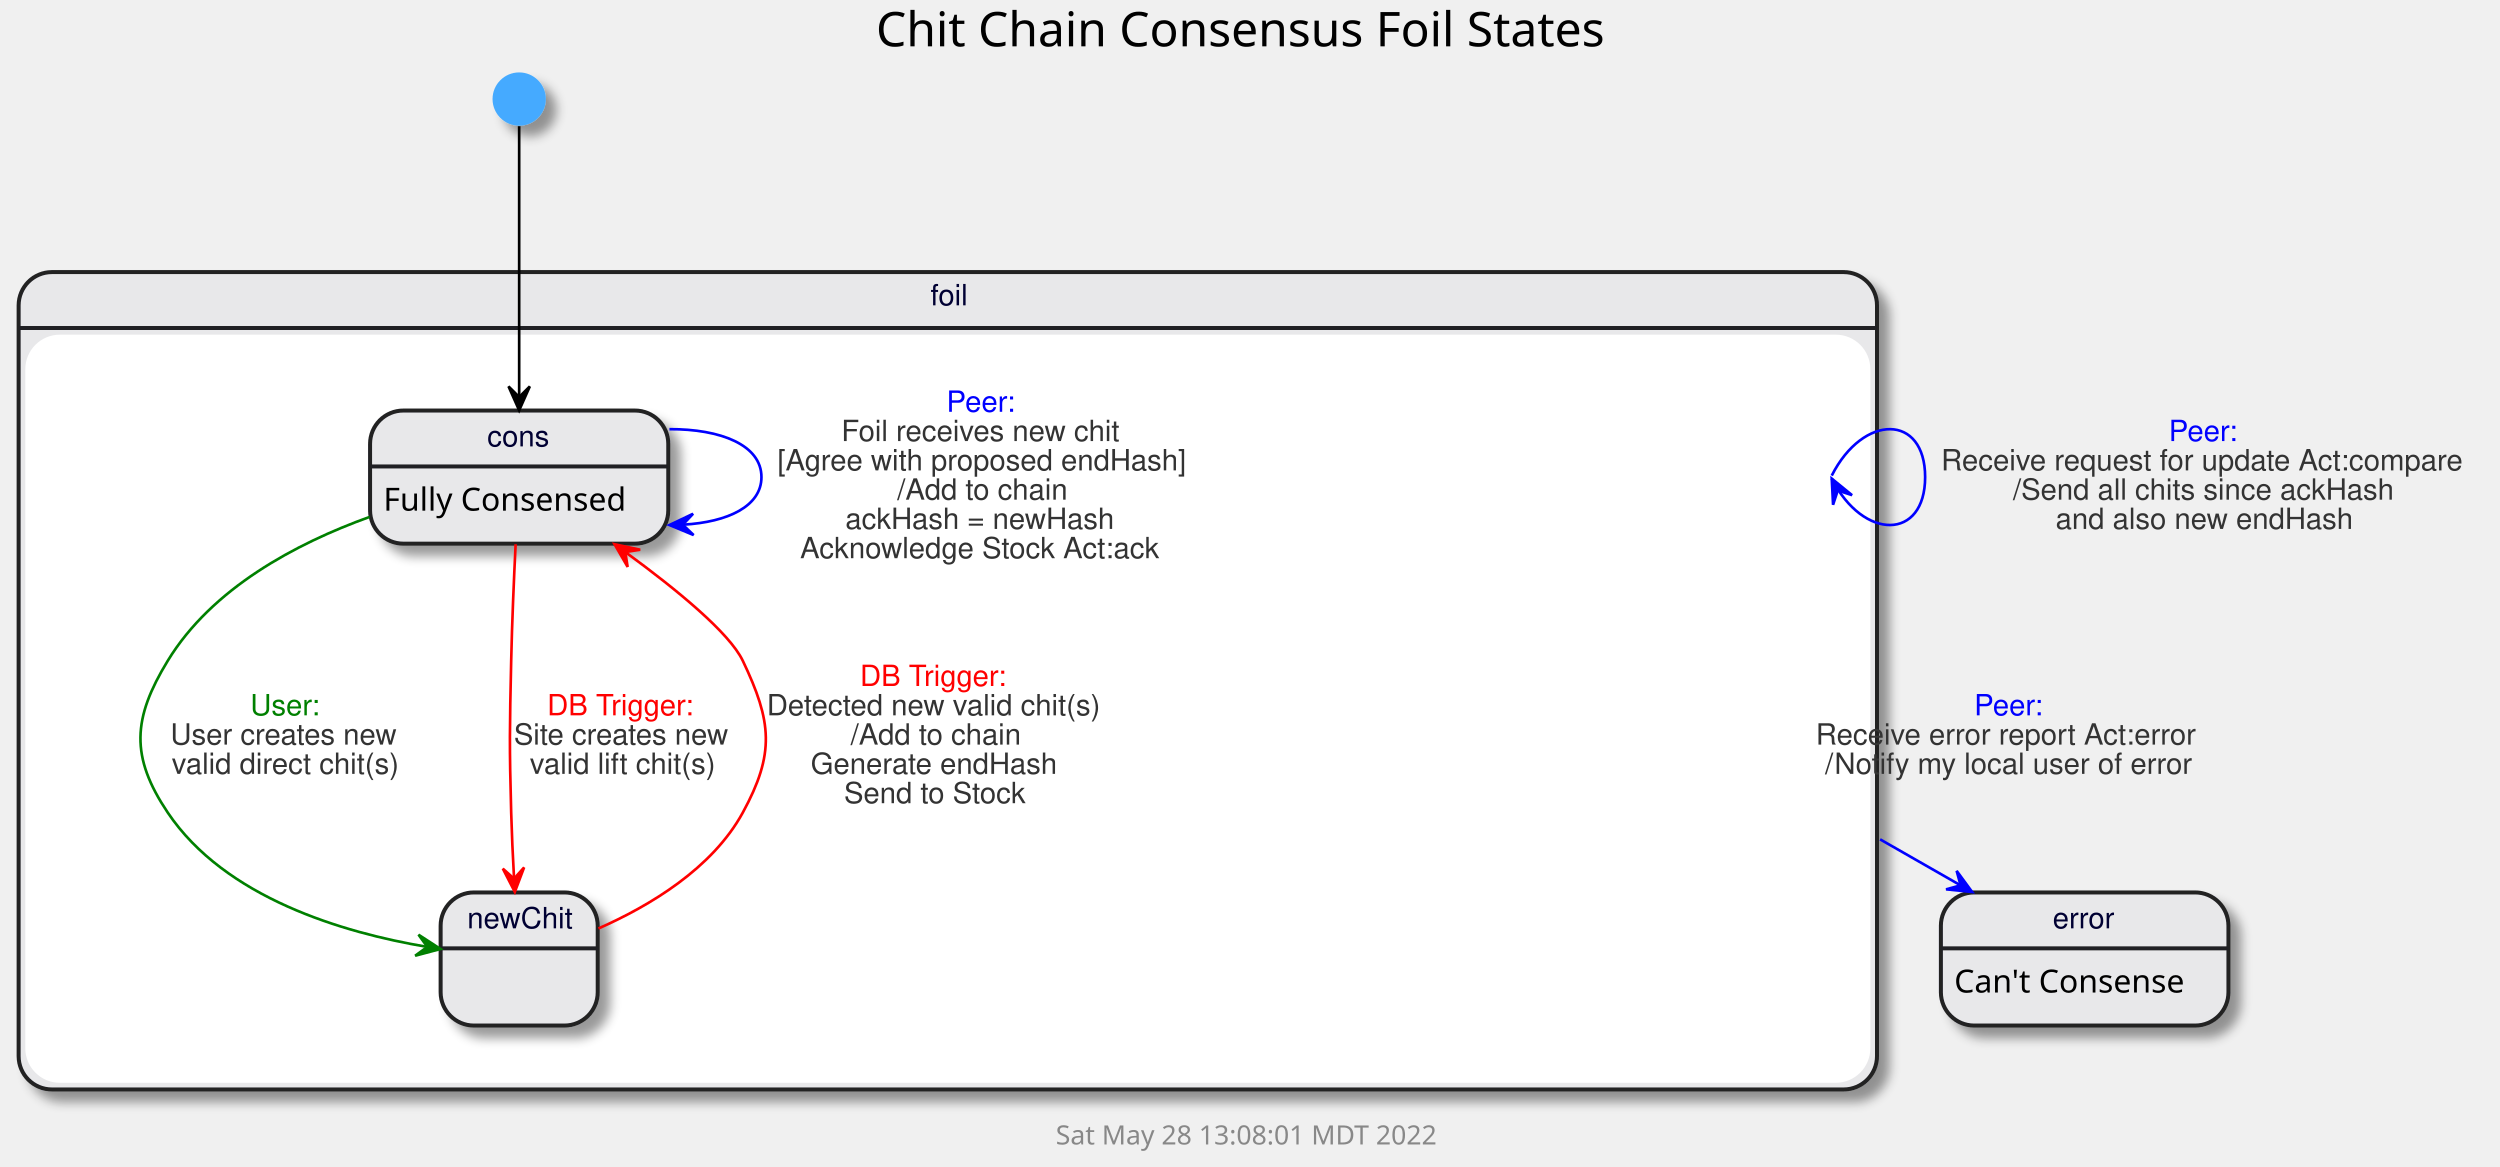
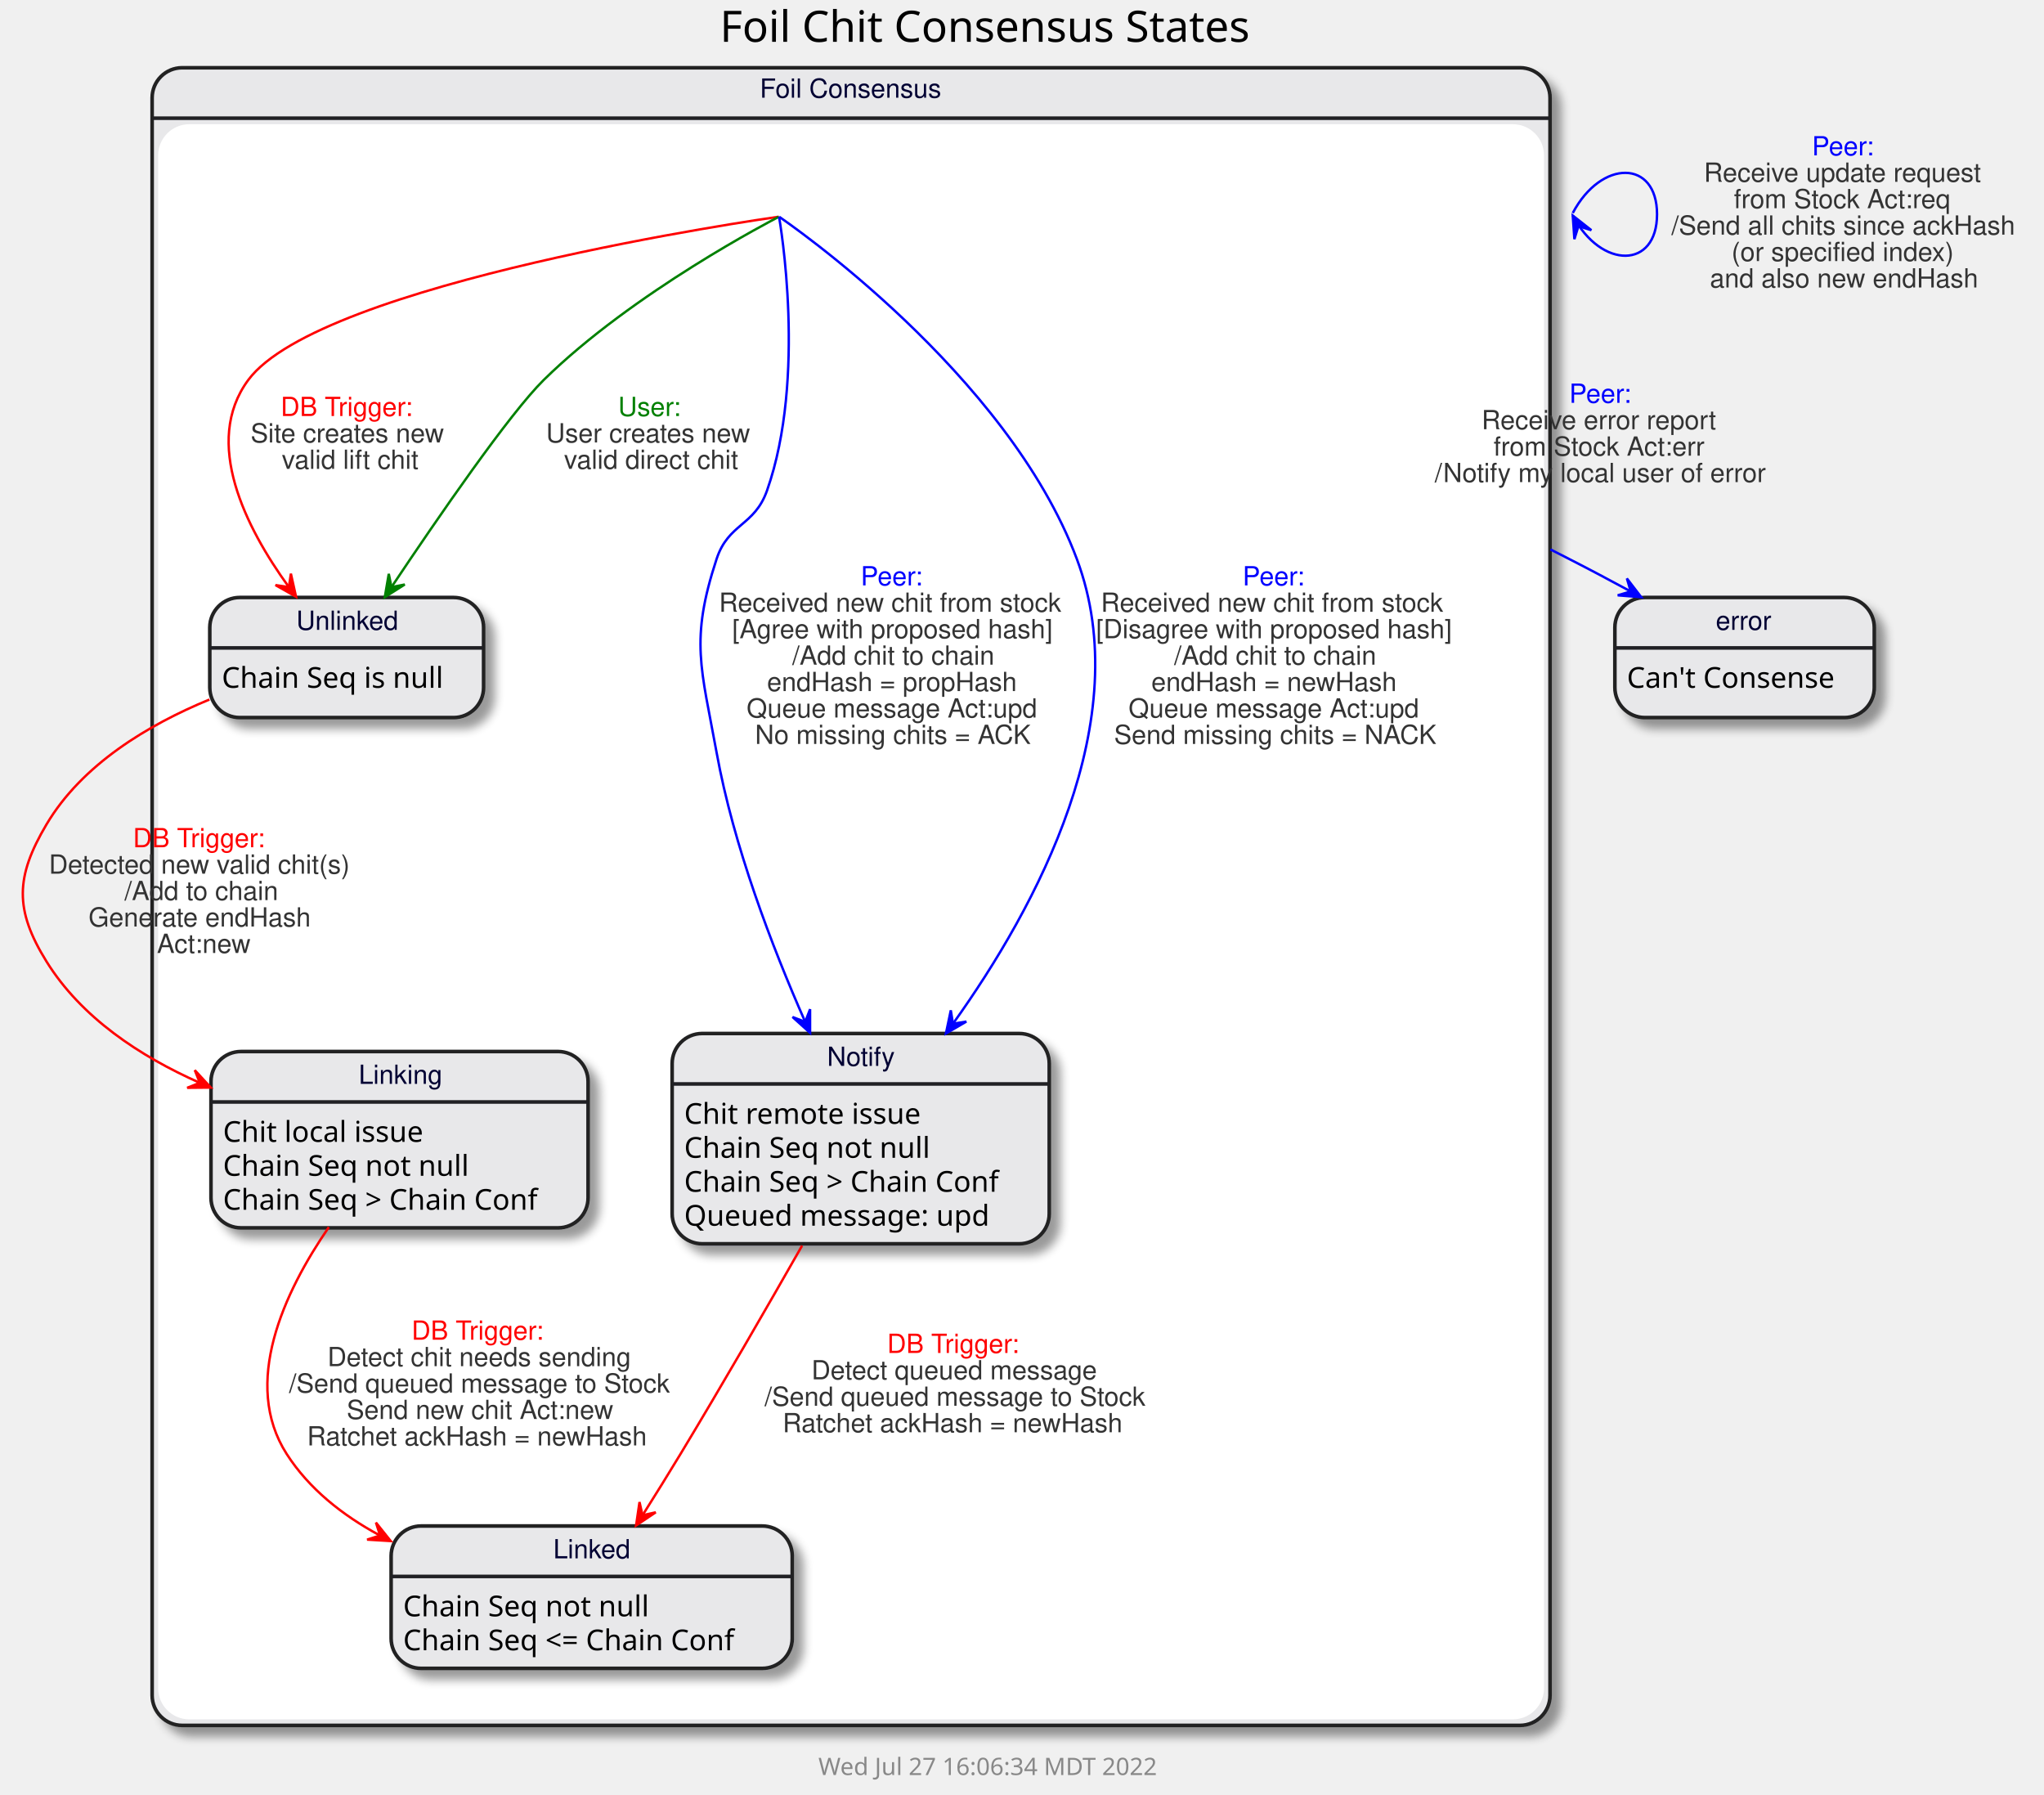
- <svg xmlns="http://www.w3.org/2000/svg" contentScriptType="application/ecmascript" contentStyleType="text/css" height="438px" preserveAspectRatio="none" style="width:939px;height:438px;background:#FFFFFF;" version="1.1" viewBox="0 0 939 438" width="939px" zoomAndPan="magnify">
+ <svg xmlns="http://www.w3.org/2000/svg" contentScriptType="application/ecmascript" contentStyleType="text/css" height="747px" preserveAspectRatio="none" style="width:851px;height:747px;background:#FFFFFF;" version="1.1" viewBox="0 0 851 747" width="851px" zoomAndPan="magnify">
  <defs>
-     <filter height="300%" id="f5ofjs7f18i95" width="300%" x="-1" y="-1">
+     <filter height="300%" id="f5j1jkfge9rjm" width="300%" x="-1" y="-1">
      <feGaussianBlur result="blurOut" stdDeviation="2.0" />
      <feColorMatrix in="blurOut" result="blurOut2" type="matrix" values="0 0 0 0 0 0 0 0 0 0 0 0 0 0 0 0 0 0 .4 0" />
      <feOffset dx="4.0" dy="4.0" in="blurOut2" result="blurOut3" />
      <feBlend in="SourceGraphic" in2="blurOut3" mode="normal" />
    </filter>
  </defs>
  <g>
-     <text fill="#000000" font-family="sans-serif" font-size="18" lengthAdjust="spacing" textLength="285" x="329.04" y="17.402">Chit Chain Consensus Foil States</text>
-     <rect fill="#E8E8EA" filter="url(#f5ofjs7f18i95)" height="307" rx="12.5" ry="12.5" style="stroke:#202024;stroke-width:1.5;" width="698" x="7" y="102.199" />
-     <rect fill="#FFFFFF" height="280" rx="12.5" ry="12.5" style="stroke:#FFFFFF;stroke-width:1.0;" width="692" x="10" y="126.199" />
-     <line style="stroke:#202024;stroke-width:1.5;" x1="7" x2="705" y1="123.199" y2="123.199" />
-     <text fill="#000033" font-family="Helvetica" font-size="11" lengthAdjust="spacing" textLength="13" x="349.5" y="114.669">foil</text>
-     <g id="foil.cons">
-       <rect fill="#E8E8EA" filter="url(#f5ofjs7f18i95)" height="50" rx="12.5" ry="12.5" style="stroke:#202024;stroke-width:1.5;" width="112" x="139" y="154.199" />
-       <line style="stroke:#202024;stroke-width:1.5;" x1="139" x2="251" y1="175.199" y2="175.199" />
-       <text fill="#000033" font-family="Helvetica" font-size="11" lengthAdjust="spacing" textLength="24" x="183" y="167.669">cons</text>
-       <text fill="#000000" font-family="sans-serif" font-size="12" lengthAdjust="spacing" textLength="92" x="144" y="191.801">Fully Consensed</text>
+     <text fill="#000000" font-family="sans-serif" font-size="18" lengthAdjust="spacing" textLength="230" x="299.71" y="17.402">Foil Chit Consensus States</text>
+     <rect fill="#E8E8EA" filter="url(#f5j1jkfge9rjm)" height="690" rx="12.5" ry="12.5" style="stroke:#202024;stroke-width:1.5;" width="582" x="63.34" y="28.199" />
+     <rect fill="#FFFFFF" height="663" rx="12.5" ry="12.5" style="stroke:#FFFFFF;stroke-width:1.0;" width="576" x="66.34" y="52.199" />
+     <line style="stroke:#202024;stroke-width:1.5;" x1="63.34" x2="645.34" y1="49.199" y2="49.199" />
+     <text fill="#000033" font-family="Helvetica" font-size="11" lengthAdjust="spacing" textLength="76" x="316.34" y="40.669">Foil Consensus</text>
+     <g id="foil.unlinked">
+       <rect fill="#E8E8EA" filter="url(#f5j1jkfge9rjm)" height="50" rx="12.5" ry="12.5" style="stroke:#202024;stroke-width:1.5;" width="114" x="87.34" y="248.699" />
+       <line style="stroke:#202024;stroke-width:1.5;" x1="87.34" x2="201.34" y1="269.699" y2="269.699" />
+       <text fill="#000033" font-family="Helvetica" font-size="11" lengthAdjust="spacing" textLength="42" x="123.34" y="262.169">Unlinked</text>
+       <text fill="#000000" font-family="sans-serif" font-size="12" lengthAdjust="spacing" textLength="94" x="92.34" y="286.301">Chain Seq is null</text>
    </g>
-     <g id="foil.newChit">
-       <rect fill="#E8E8EA" filter="url(#f5ofjs7f18i95)" height="50" rx="12.5" ry="12.5" style="stroke:#202024;stroke-width:1.5;" width="59" x="165.5" y="335.199" />
-       <line style="stroke:#202024;stroke-width:1.5;" x1="165.5" x2="224.5" y1="356.199" y2="356.199" />
-       <text fill="#000033" font-family="Helvetica" font-size="11" lengthAdjust="spacing" textLength="39" x="175.5" y="348.669">newChit</text>
-       <text fill="#000000" font-family="sans-serif" font-size="12" lengthAdjust="spacing" textLength="0" x="174.5" y="372.801" />
+     <g id="foil.linking">
+       <rect fill="#E8E8EA" filter="url(#f5j1jkfge9rjm)" height="73.398" rx="12.5" ry="12.5" style="stroke:#202024;stroke-width:1.5;" width="157" x="87.84" y="437.699" />
+       <line style="stroke:#202024;stroke-width:1.5;" x1="87.84" x2="244.84" y1="458.699" y2="458.699" />
+       <text fill="#000033" font-family="Helvetica" font-size="11" lengthAdjust="spacing" textLength="34" x="149.34" y="451.169">Linking</text>
+       <text fill="#000000" font-family="sans-serif" font-size="12" lengthAdjust="spacing" textLength="85" x="92.84" y="475.301">Chit local issue</text>
+       <text fill="#000000" font-family="sans-serif" font-size="12" lengthAdjust="spacing" textLength="103" x="92.84" y="489.434">Chain Seq not null</text>
+       <text fill="#000000" font-family="sans-serif" font-size="12" lengthAdjust="spacing" textLength="137" x="92.84" y="503.566">Chain Seq &gt; Chain Conf</text>
+     </g>
+     <g id="foil.linked">
+       <rect fill="#E8E8EA" filter="url(#f5j1jkfge9rjm)" height="59.266" rx="12.5" ry="12.5" style="stroke:#202024;stroke-width:1.5;" width="167" x="162.84" y="635.199" />
+       <line style="stroke:#202024;stroke-width:1.5;" x1="162.84" x2="329.84" y1="656.199" y2="656.199" />
+       <text fill="#000033" font-family="Helvetica" font-size="11" lengthAdjust="spacing" textLength="32" x="230.34" y="648.669">Linked</text>
+       <text fill="#000000" font-family="sans-serif" font-size="12" lengthAdjust="spacing" textLength="103" x="167.84" y="672.801">Chain Seq not null</text>
+       <text fill="#000000" font-family="sans-serif" font-size="12" lengthAdjust="spacing" textLength="147" x="167.84" y="686.934">Chain Seq &lt;= Chain Conf</text>
+     </g>
+     <g id="foil.notify">
+       <rect fill="#E8E8EA" filter="url(#f5j1jkfge9rjm)" height="87.531" rx="12.5" ry="12.5" style="stroke:#202024;stroke-width:1.5;" width="157" x="279.84" y="430.199" />
+       <line style="stroke:#202024;stroke-width:1.5;" x1="279.84" x2="436.84" y1="451.199" y2="451.199" />
+       <text fill="#000033" font-family="Helvetica" font-size="11" lengthAdjust="spacing" textLength="28" x="344.34" y="443.669">Notify</text>
+       <text fill="#000000" font-family="sans-serif" font-size="12" lengthAdjust="spacing" textLength="100" x="284.84" y="467.801">Chit remote issue</text>
+       <text fill="#000000" font-family="sans-serif" font-size="12" lengthAdjust="spacing" textLength="103" x="284.84" y="481.934">Chain Seq not null</text>
+       <text fill="#000000" font-family="sans-serif" font-size="12" lengthAdjust="spacing" textLength="137" x="284.84" y="496.066">Chain Seq &gt; Chain Conf</text>
+       <text fill="#000000" font-family="sans-serif" font-size="12" lengthAdjust="spacing" textLength="131" x="284.84" y="510.199">Queued message: upd</text>
    </g>
    <g id="error">
-       <rect fill="#E8E8EA" filter="url(#f5ofjs7f18i95)" height="50" rx="12.5" ry="12.5" style="stroke:#202024;stroke-width:1.5;" width="108" x="729" y="335.199" />
-       <line style="stroke:#202024;stroke-width:1.5;" x1="729" x2="837" y1="356.199" y2="356.199" />
-       <text fill="#000033" font-family="Helvetica" font-size="11" lengthAdjust="spacing" textLength="24" x="771" y="348.669">error</text>
-       <text fill="#000000" font-family="sans-serif" font-size="12" lengthAdjust="spacing" textLength="88" x="734" y="372.801">Can't Consense</text>
+       <rect fill="#E8E8EA" filter="url(#f5j1jkfge9rjm)" height="50" rx="12.5" ry="12.5" style="stroke:#202024;stroke-width:1.5;" width="108" x="672.34" y="248.699" />
+       <line style="stroke:#202024;stroke-width:1.5;" x1="672.34" x2="780.34" y1="269.699" y2="269.699" />
+       <text fill="#000033" font-family="Helvetica" font-size="11" lengthAdjust="spacing" textLength="24" x="714.34" y="262.169">error</text>
+       <text fill="#000000" font-family="sans-serif" font-size="12" lengthAdjust="spacing" textLength="88" x="677.34" y="286.301">Can't Consense</text>
    </g>
-     <ellipse cx="195" cy="37.199" fill="#44AAFF" filter="url(#f5ofjs7f18i95)" rx="10" ry="10" style="stroke:none;stroke-width:1.0;" />
-     <path d="M195,47.389 C195,67.629 195,116.809 195,148.769 " fill="none" id="*start-to-cons" style="stroke:#000000;stroke-width:1.0;" />
-     <polygon fill="#000000" points="195,154.129,199,145.129,195,149.129,191,145.129,195,154.129" style="stroke:#000000;stroke-width:1.0;" />
-     <path d="M138.84,194.149 C110.88,204.239 79.57,221.019 63,248.199 C49.81,269.829 48.88,284.169 63,305.199 C84.53,337.259 128.82,350.299 160.15,355.599 " fill="none" id="cons-to-newChit" style="stroke:#008000;stroke-width:1.0;" />
-     <polygon fill="#008000" points="165.45,356.439,157.192,351.072,160.512,355.652,155.933,358.972,165.45,356.439" style="stroke:#008000;stroke-width:1.0;" />
-     <text fill="#008000" font-family="Helvetica" font-size="11" lengthAdjust="spacing" textLength="27" x="94" y="268.669">User:</text>
-     <text fill="#333333" font-family="Helvetica" font-size="11" lengthAdjust="spacing" textLength="87" x="64" y="279.669">User creates new</text>
-     <text fill="#333333" font-family="Helvetica" font-size="11" lengthAdjust="spacing" textLength="86" x="64.5" y="290.669">valid direct chit(s)</text>
-     <path d="M193.67,204.419 C193.03,217.399 192.32,233.669 192,248.199 C191.44,273.529 191.3,279.879 192,305.199 C192.22,313.129 192.62,321.709 193.06,329.639 " fill="none" id="cons-to-newChit-1" style="stroke:#FF0000;stroke-width:1.0;" />
-     <polygon fill="#FF0000" points="193.37,335.019,196.849,325.805,193.084,330.027,188.862,326.263,193.37,335.019" style="stroke:#FF0000;stroke-width:1.0;" />
-     <text fill="#FF0000" font-family="Helvetica" font-size="11" lengthAdjust="spacing" textLength="56" x="205.5" y="268.669">DB Trigger:</text>
-     <text fill="#333333" font-family="Helvetica" font-size="11" lengthAdjust="spacing" textLength="81" x="193" y="279.669">Site creates new</text>
-     <text fill="#333333" font-family="Helvetica" font-size="11" lengthAdjust="spacing" textLength="69" x="199" y="290.669">valid lift chit(s)</text>
-     <path d="M224.78,348.739 C244.02,340.249 267.54,326.199 279,305.199 C291.14,282.959 289.91,271.059 279,248.199 C274.01,237.729 254.24,221.509 235.14,207.539 " fill="none" id="newChit-to-cons" style="stroke:#FF0000;stroke-width:1.0;" />
-     <polygon fill="#FF0000" points="230.82,204.409,235.742,212.94,234.862,207.352,240.45,206.472,230.82,204.409" style="stroke:#FF0000;stroke-width:1.0;" />
-     <text fill="#FF0000" font-family="Helvetica" font-size="11" lengthAdjust="spacing" textLength="56" x="323" y="257.669">DB Trigger:</text>
-     <text fill="#333333" font-family="Helvetica" font-size="11" lengthAdjust="spacing" textLength="126" x="288" y="268.669">Detected new valid chit(s)</text>
-     <text fill="#333333" font-family="Helvetica" font-size="11" lengthAdjust="spacing" textLength="63" x="319.5" y="279.669">/Add to chain</text>
-     <text fill="#333333" font-family="Helvetica" font-size="11" lengthAdjust="spacing" textLength="93" x="304.5" y="290.669">Generate endHash</text>
-     <text fill="#333333" font-family="Helvetica" font-size="11" lengthAdjust="spacing" textLength="68" x="317" y="301.669">Send to Stock</text>
-     <path d="M688,178.639 C699.87,155.199 723.08,155.389 723.08,179.199 C723.08,203.009 699.87,203.199 688,179.759 " fill="none" id="foil-to-foil" style="stroke:#0000FF;stroke-width:1.0;" />
-     <polygon fill="#0000FF" points="688,179.759,688.497,189.595,690.259,184.22,695.635,185.981,688,179.759" style="stroke:#0000FF;stroke-width:1.0;" />
-     <text fill="#0000FF" font-family="Helvetica" font-size="11" lengthAdjust="spacing" textLength="26" x="814.58" y="165.669">Peer:</text>
-     <text fill="#333333" font-family="Helvetica" font-size="11" lengthAdjust="spacing" textLength="197" x="729.08" y="176.669">Receive request for update Act:compare</text>
-     <text fill="#333333" font-family="Helvetica" font-size="11" lengthAdjust="spacing" textLength="143" x="756.08" y="187.669">/Send all chits since ackHash</text>
-     <text fill="#333333" font-family="Helvetica" font-size="11" lengthAdjust="spacing" textLength="111" x="772.08" y="198.669">and also new endHash</text>
-     <path d="M706.169,315.26 C706.569,315.488 706.968,315.716 707.366,315.944 C708.163,316.4 708.955,316.853 709.743,317.304 C712.897,319.107 715.986,320.874 719.005,322.6 C725.041,326.053 730.791,329.341 736.19,332.429 " fill="none" id="foil-to-error" style="stroke:#0000FF;stroke-width:1.0;" />
-     <polygon fill="#0000FF" points="740.74,335.029,734.916,327.087,736.4,332.546,730.942,334.03,740.74,335.029" style="stroke:#0000FF;stroke-width:1.0;" />
-     <text fill="#0000FF" font-family="Helvetica" font-size="11" lengthAdjust="spacing" textLength="26" x="741.5" y="268.669">Peer:</text>
-     <text fill="#333333" font-family="Helvetica" font-size="11" lengthAdjust="spacing" textLength="145" x="682" y="279.669">Receive error report Act:error</text>
-     <text fill="#333333" font-family="Helvetica" font-size="11" lengthAdjust="spacing" textLength="138" x="685.5" y="290.669">/Notify my local user of error</text>
-     <path d="M251.43,161.199 C270.6,161.109 286,167.109 286,179.199 C286,190.159 273.35,196.109 256.71,197.059 " fill="none" id="cons-to-cons" style="stroke:#0000FF;stroke-width:1.0;" />
-     <polygon fill="#0000FF" points="251.43,197.199,260.53,200.966,256.428,197.071,260.324,192.969,251.43,197.199" style="stroke:#0000FF;stroke-width:1.0;" />
-     <text fill="#0000FF" font-family="Helvetica" font-size="11" lengthAdjust="spacing" textLength="26" x="355.5" y="154.669">Peer:</text>
-     <text fill="#333333" font-family="Helvetica" font-size="11" lengthAdjust="spacing" textLength="105" x="316" y="165.669">Foil receives new chit</text>
-     <text fill="#333333" font-family="Helvetica" font-size="11" lengthAdjust="spacing" textLength="153" x="292" y="176.669">[Agree with proposed endHash]</text>
-     <text fill="#333333" font-family="Helvetica" font-size="11" lengthAdjust="spacing" textLength="63" x="337" y="187.669">/Add to chain</text>
-     <text fill="#333333" font-family="Helvetica" font-size="11" lengthAdjust="spacing" textLength="102" x="317.5" y="198.669">ackHash = newHash</text>
-     <text fill="#333333" font-family="Helvetica" font-size="11" lengthAdjust="spacing" textLength="136" x="300.5" y="209.669">Acknowledge Stock Act:ack</text>
-     <text fill="#888888" font-family="sans-serif" font-size="10" lengthAdjust="spacing" textLength="150" x="396.54" y="429.867">Sat May 28 13:08:01 MDT 2022</text>
+     <path d="M324.21,90.219 C318.43,91.039 133.39,117.509 103.34,158.199 C84.25,184.049 102.35,219.629 120.17,244.239 " fill="none" id="foil-to-unlinked" style="stroke:#FF0000;stroke-width:1.0;" />
+     <polygon fill="#FF0000" points="123.25,248.399,121.111,238.786,120.275,244.38,114.68,243.545,123.25,248.399" style="stroke:#FF0000;stroke-width:1.0;" />
+     <text fill="#FF0000" font-family="Helvetica" font-size="11" lengthAdjust="spacing" textLength="56" x="116.84" y="173.169">DB Trigger:</text>
+     <text fill="#333333" font-family="Helvetica" font-size="11" lengthAdjust="spacing" textLength="81" x="104.34" y="184.169">Site creates new</text>
+     <text fill="#333333" font-family="Helvetica" font-size="11" lengthAdjust="spacing" textLength="55" x="117.34" y="195.169">valid lift chit</text>
+     <path d="M324.3,90.219 C322.47,91.159 263.52,121.569 226.34,158.199 C212.07,172.269 182.45,215.269 162.99,244.379 " fill="none" id="foil-to-unlinked-1" style="stroke:#008000;stroke-width:1.0;" />
+     <polygon fill="#008000" points="160.2,248.569,168.52,243.3,162.974,244.409,161.864,238.862,160.2,248.569" style="stroke:#008000;stroke-width:1.0;" />
+     <text fill="#008000" font-family="Helvetica" font-size="11" lengthAdjust="spacing" textLength="27" x="257.34" y="173.169">User:</text>
+     <text fill="#333333" font-family="Helvetica" font-size="11" lengthAdjust="spacing" textLength="87" x="227.34" y="184.169">User creates new</text>
+     <text fill="#333333" font-family="Helvetica" font-size="11" lengthAdjust="spacing" textLength="72" x="234.84" y="195.169">valid direct chit</text>
+     <path d="M324.35,90.249 C324.71,92.259 335.97,157.129 319.34,204.199 C314.11,219.039 303.26,217.749 298.34,232.699 C287.17,266.689 291.96,277.999 298.34,313.199 C305.4,352.129 321.39,393.919 335.09,425.029 " fill="none" id="foil-to-notify" style="stroke:#0000FF;stroke-width:1.0;" />
+     <polygon fill="#0000FF" points="337.27,429.929,337.264,420.08,335.237,425.361,329.956,423.334,337.27,429.929" style="stroke:#0000FF;stroke-width:1.0;" />
+     <text fill="#0000FF" font-family="Helvetica" font-size="11" lengthAdjust="spacing" textLength="26" x="358.34" y="243.669">Peer:</text>
+     <text fill="#333333" font-family="Helvetica" font-size="11" lengthAdjust="spacing" textLength="144" x="299.34" y="254.669">Received new chit from stock</text>
+     <text fill="#333333" font-family="Helvetica" font-size="11" lengthAdjust="spacing" textLength="133" x="304.84" y="265.669">[Agree with proposed hash]</text>
+     <text fill="#333333" font-family="Helvetica" font-size="11" lengthAdjust="spacing" textLength="83" x="329.84" y="276.669">/Add chit to chain</text>
+     <text fill="#333333" font-family="Helvetica" font-size="11" lengthAdjust="spacing" textLength="104" x="319.34" y="287.669">endHash = propHash</text>
+     <text fill="#333333" font-family="Helvetica" font-size="11" lengthAdjust="spacing" textLength="121" x="310.84" y="298.669">Queue message Act:upd</text>
+     <text fill="#333333" font-family="Helvetica" font-size="11" lengthAdjust="spacing" textLength="114" x="314.34" y="309.669">No missing chits = ACK</text>
+     <path d="M324.41,90.249 C327.28,92.199 419.38,155.299 448.34,232.699 C473.44,299.779 431.6,377.379 396.94,425.879 " fill="none" id="foil-to-notify-1" style="stroke:#0000FF;stroke-width:1.0;" />
+     <polygon fill="#0000FF" points="393.83,430.189,402.341,425.233,396.756,426.135,395.854,420.551,393.83,430.189" style="stroke:#0000FF;stroke-width:1.0;" />
+     <text fill="#0000FF" font-family="Helvetica" font-size="11" lengthAdjust="spacing" textLength="26" x="517.34" y="243.669">Peer:</text>
+     <text fill="#333333" font-family="Helvetica" font-size="11" lengthAdjust="spacing" textLength="144" x="458.34" y="254.669">Received new chit from stock</text>
+     <text fill="#333333" font-family="Helvetica" font-size="11" lengthAdjust="spacing" textLength="148" x="456.34" y="265.669">[Disagree with proposed hash]</text>
+     <text fill="#333333" font-family="Helvetica" font-size="11" lengthAdjust="spacing" textLength="83" x="488.84" y="276.669">/Add chit to chain</text>
+     <text fill="#333333" font-family="Helvetica" font-size="11" lengthAdjust="spacing" textLength="102" x="479.34" y="287.669">endHash = newHash</text>
+     <text fill="#333333" font-family="Helvetica" font-size="11" lengthAdjust="spacing" textLength="121" x="469.84" y="298.669">Queue message Act:upd</text>
+     <text fill="#333333" font-family="Helvetica" font-size="11" lengthAdjust="spacing" textLength="133" x="463.84" y="309.669">Send missing chits = NACK</text>
+     <path d="M87.18,291.189 C61.71,301.699 34.16,318.179 19.34,343.199 C6.43,364.999 6,378.669 19.34,400.199 C33.83,423.569 58.28,439.689 83.13,450.709 " fill="none" id="unlinked-to-linking" style="stroke:#FF0000;stroke-width:1.0;" />
+     <polygon fill="#FF0000" points="87.77,452.709,81.1,445.462,83.182,450.722,77.922,452.804,87.77,452.709" style="stroke:#FF0000;stroke-width:1.0;" />
+     <text fill="#FF0000" font-family="Helvetica" font-size="11" lengthAdjust="spacing" textLength="56" x="55.34" y="352.669">DB Trigger:</text>
+     <text fill="#333333" font-family="Helvetica" font-size="11" lengthAdjust="spacing" textLength="126" x="20.34" y="363.669">Detected new valid chit(s)</text>
+     <text fill="#333333" font-family="Helvetica" font-size="11" lengthAdjust="spacing" textLength="63" x="51.84" y="374.669">/Add to chain</text>
+     <text fill="#333333" font-family="Helvetica" font-size="11" lengthAdjust="spacing" textLength="93" x="36.84" y="385.669">Generate endHash</text>
+     <text fill="#333333" font-family="Helvetica" font-size="11" lengthAdjust="spacing" textLength="39" x="65.34" y="396.669">Act:new</text>
+     <path d="M136.91,510.799 C118.15,538.079 100.58,575.889 119.34,605.199 C128.66,619.739 142.6,630.719 157.88,638.989 " fill="none" id="linking-to-linked" style="stroke:#FF0000;stroke-width:1.0;" />
+     <polygon fill="#FF0000" points="162.67,641.469,156.526,633.771,158.233,639.165,152.839,640.871,162.67,641.469" style="stroke:#FF0000;stroke-width:1.0;" />
+     <text fill="#FF0000" font-family="Helvetica" font-size="11" lengthAdjust="spacing" textLength="56" x="171.34" y="557.669">DB Trigger:</text>
+     <text fill="#333333" font-family="Helvetica" font-size="11" lengthAdjust="spacing" textLength="126" x="136.34" y="568.669">Detect chit needs sending</text>
+     <text fill="#333333" font-family="Helvetica" font-size="11" lengthAdjust="spacing" textLength="158" x="120.34" y="579.669">/Send queued message to Stock</text>
+     <text fill="#333333" font-family="Helvetica" font-size="11" lengthAdjust="spacing" textLength="110" x="144.34" y="590.669">Send new chit Act:new</text>
+     <text fill="#333333" font-family="Helvetica" font-size="11" lengthAdjust="spacing" textLength="143" x="127.84" y="601.669">Ratchet ackHash = newHash</text>
+     <path d="M333.95,518.499 C319.49,543.899 300.66,576.539 283.34,605.199 C278.36,613.439 272.87,622.259 267.68,630.479 " fill="none" id="notify-to-linked" style="stroke:#FF0000;stroke-width:1.0;" />
+     <polygon fill="#FF0000" points="264.83,634.979,273.019,629.507,267.5,630.752,266.255,625.234,264.83,634.979" style="stroke:#FF0000;stroke-width:1.0;" />
+     <text fill="#FF0000" font-family="Helvetica" font-size="11" lengthAdjust="spacing" textLength="56" x="369.34" y="563.169">DB Trigger:</text>
+     <text fill="#333333" font-family="Helvetica" font-size="11" lengthAdjust="spacing" textLength="119" x="337.84" y="574.169">Detect queued message</text>
+     <text fill="#333333" font-family="Helvetica" font-size="11" lengthAdjust="spacing" textLength="158" x="318.34" y="585.169">/Send queued message to Stock</text>
+     <text fill="#333333" font-family="Helvetica" font-size="11" lengthAdjust="spacing" textLength="143" x="325.84" y="596.169">Ratchet ackHash = newHash</text>
+     <path d="M654.81,88.669 C666.69,66.199 689.89,66.379 689.89,89.199 C689.89,112.019 666.69,112.199 654.81,89.729 " fill="none" id="foil-to-foil" style="stroke:#0000FF;stroke-width:1.0;" />
+     <polygon fill="#0000FF" points="654.81,89.729,655.48,99.555,657.147,94.149,662.553,95.816,654.81,89.729" style="stroke:#0000FF;stroke-width:1.0;" />
+     <text fill="#0000FF" font-family="Helvetica" font-size="11" lengthAdjust="spacing" textLength="26" x="754.39" y="64.669">Peer:</text>
+     <text fill="#333333" font-family="Helvetica" font-size="11" lengthAdjust="spacing" textLength="116" x="709.39" y="75.669">Receive update request</text>
+     <text fill="#333333" font-family="Helvetica" font-size="11" lengthAdjust="spacing" textLength="91" x="721.89" y="86.669">from Stock Act:req</text>
+     <text fill="#333333" font-family="Helvetica" font-size="11" lengthAdjust="spacing" textLength="143" x="695.89" y="97.669">/Send all chits since ackHash</text>
+     <text fill="#333333" font-family="Helvetica" font-size="11" lengthAdjust="spacing" textLength="93" x="720.89" y="108.669">(or specified index)</text>
+     <text fill="#333333" font-family="Helvetica" font-size="11" lengthAdjust="spacing" textLength="111" x="711.89" y="119.669">and also new endHash</text>
+     <path d="M645.509,228.701 C646.016,228.96 646.526,229.22 647.039,229.482 C649.091,230.53 651.191,231.601 653.34,232.699 C661.6,236.909 670.3,241.529 678.7,246.079 " fill="none" id="foil-to-error" style="stroke:#0000FF;stroke-width:1.0;" />
+     <polygon fill="#0000FF" points="683.33,248.589,677.335,240.775,678.938,246.2,673.513,247.802,683.33,248.589" style="stroke:#0000FF;stroke-width:1.0;" />
+     <text fill="#0000FF" font-family="Helvetica" font-size="11" lengthAdjust="spacing" textLength="26" x="653.34" y="167.669">Peer:</text>
+     <text fill="#333333" font-family="Helvetica" font-size="11" lengthAdjust="spacing" textLength="99" x="616.84" y="178.669">Receive error report</text>
+     <text fill="#333333" font-family="Helvetica" font-size="11" lengthAdjust="spacing" textLength="89" x="621.84" y="189.669">from Stock Act:err</text>
+     <text fill="#333333" font-family="Helvetica" font-size="11" lengthAdjust="spacing" textLength="138" x="597.34" y="200.669">/Notify my local user of error</text>
+     <text fill="#888888" font-family="sans-serif" font-size="10" lengthAdjust="spacing" textLength="148" x="340.71" y="738.867">Wed Jul 27 16:06:34 MDT 2022</text>
  </g>
</svg>
